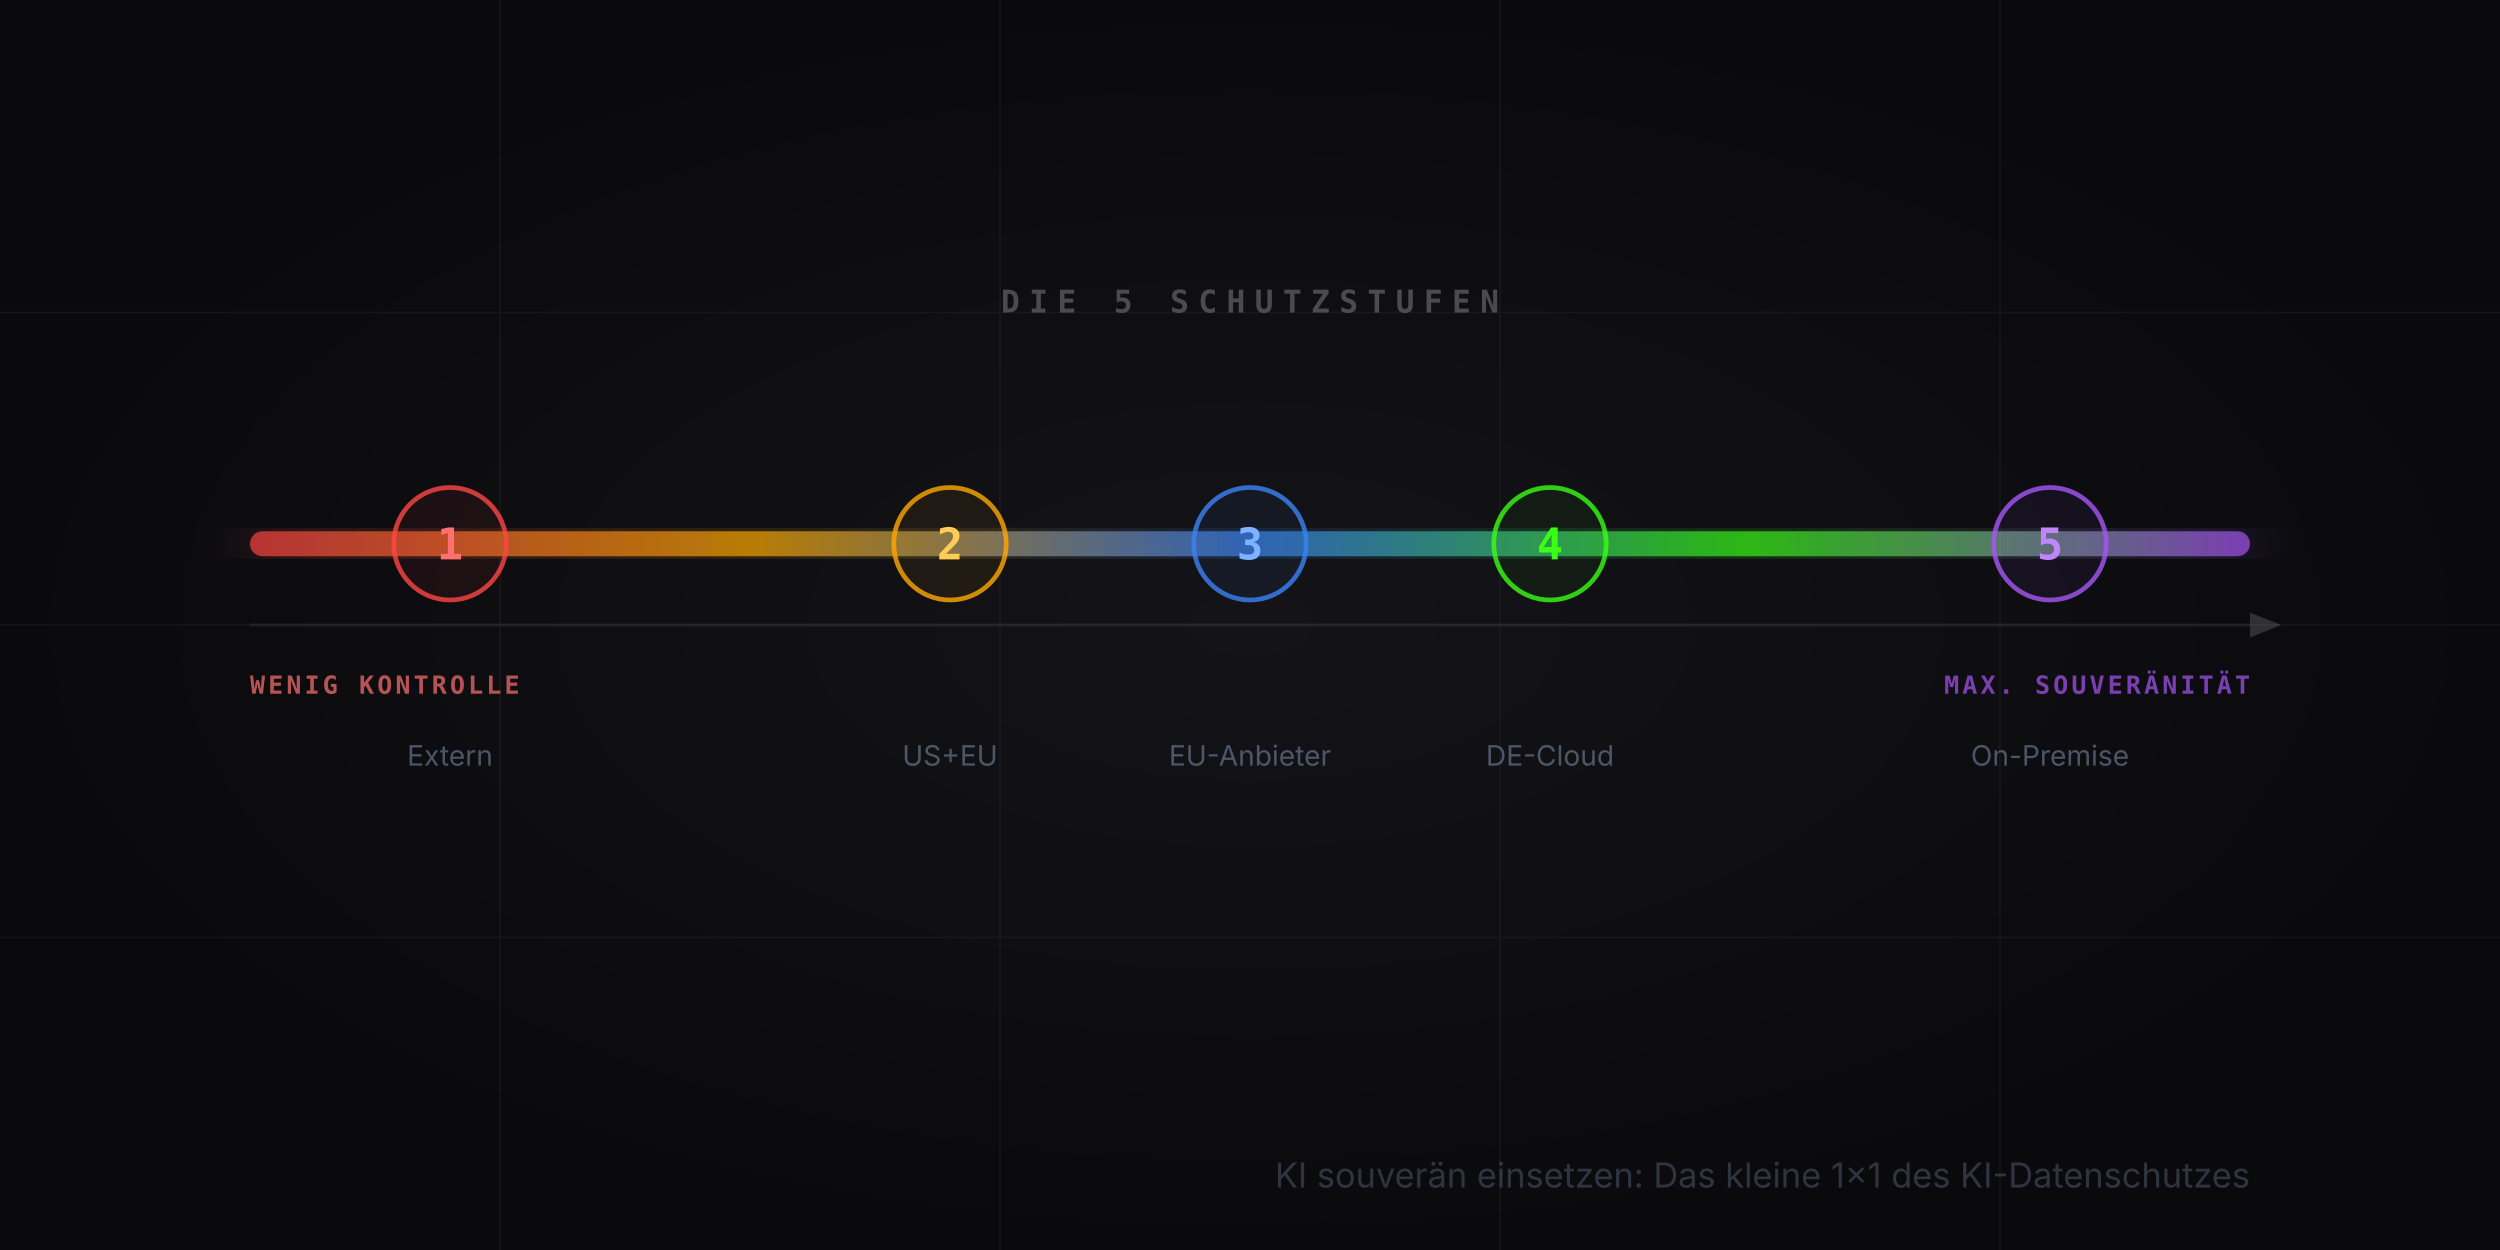
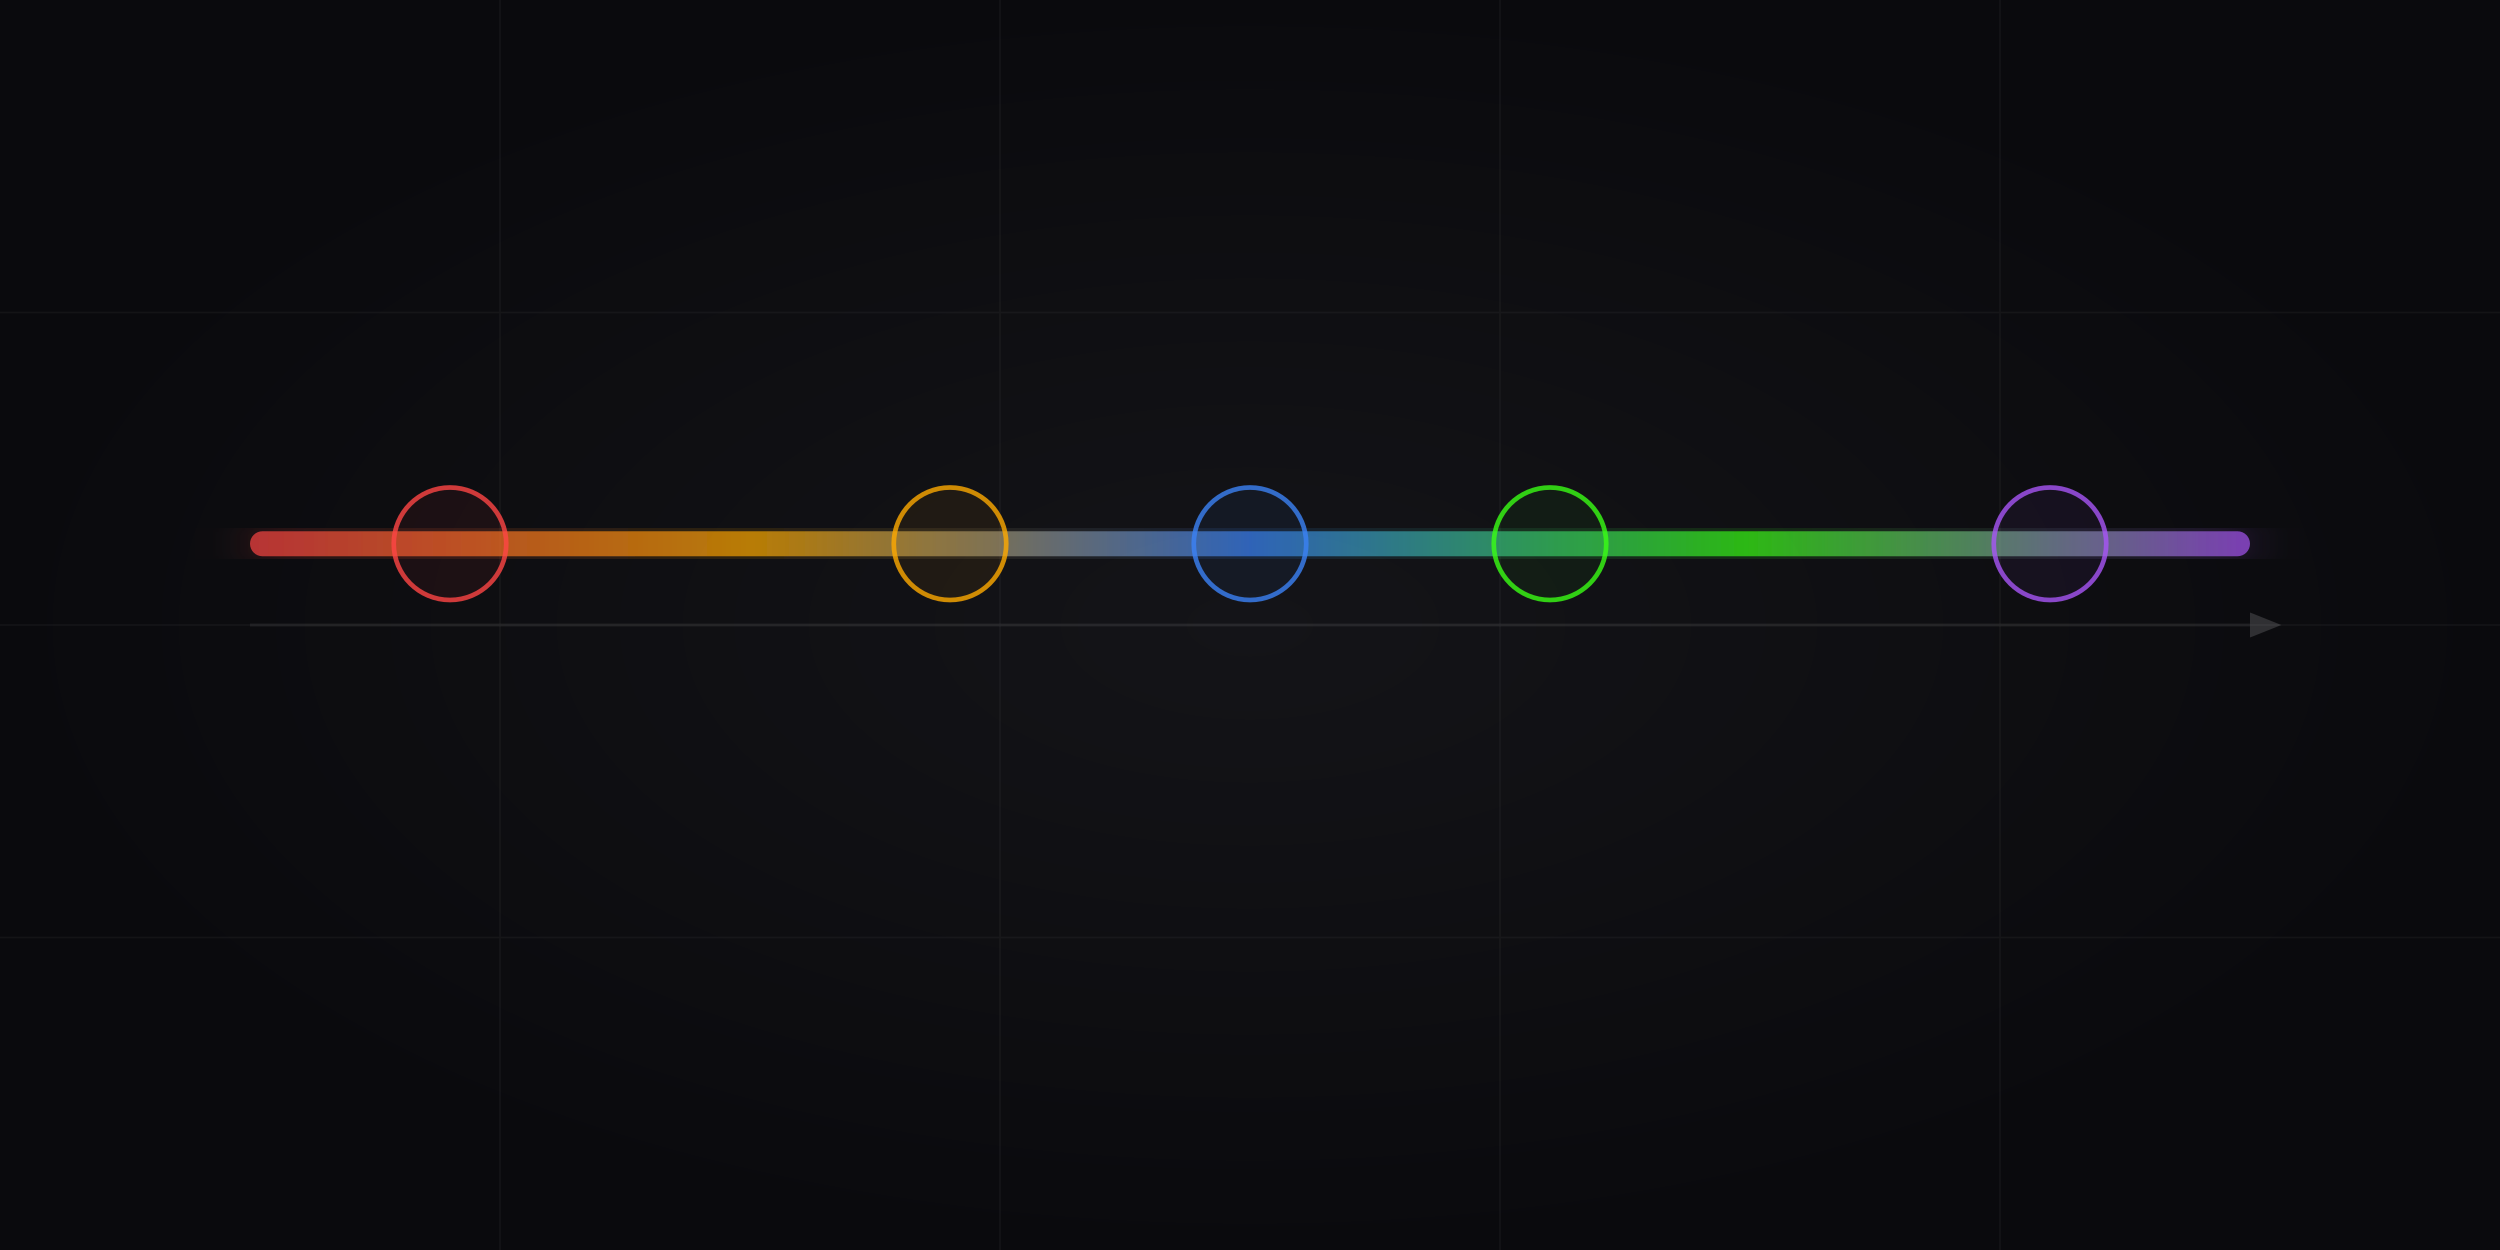
<svg xmlns="http://www.w3.org/2000/svg" viewBox="0 0 800 400" width="800" height="400">
  <defs>
    <radialGradient id="bg" cx="50%" cy="50%" r="50%">
      <stop offset="0%" stop-color="#141418" />
      <stop offset="100%" stop-color="#0a0a0d" />
    </radialGradient>
    <linearGradient id="spectrum" x1="0%" y1="0%" x2="100%" y2="0%">
      <stop offset="0%" stop-color="#ff4545" />
      <stop offset="25%" stop-color="#ffaa00" />
      <stop offset="50%" stop-color="#3b82f6" />
      <stop offset="75%" stop-color="#39ff14" />
      <stop offset="100%" stop-color="#a855f7" />
    </linearGradient>
    <filter id="glow">
      <feGaussianBlur stdDeviation="8" result="blur" />
      <feMerge>
        <feMergeNode in="blur" />
        <feMergeNode in="SourceGraphic" />
      </feMerge>
    </filter>
  </defs>
  <rect width="800" height="400" fill="url(#bg)" />
  <g opacity="0.04" stroke="#ffffff" stroke-width="0.5">
    <line x1="0" y1="100" x2="800" y2="100" />
    <line x1="0" y1="200" x2="800" y2="200" />
    <line x1="0" y1="300" x2="800" y2="300" />
    <line x1="160" y1="0" x2="160" y2="400" />
    <line x1="320" y1="0" x2="320" y2="400" />
    <line x1="480" y1="0" x2="480" y2="400" />
    <line x1="640" y1="0" x2="640" y2="400" />
  </g>
  <rect x="80" y="170" width="640" height="8" rx="4" fill="url(#spectrum)" opacity="0.7" filter="url(#glow)" />
  <circle cx="144" cy="174" r="18" fill="rgba(255,69,69,0.08)" stroke="#ff4545" stroke-width="1.5" opacity="0.8" />
-   <text x="144" y="179" text-anchor="middle" font-family="monospace" font-size="14" font-weight="800" fill="#ff7070">1</text>
  <circle cx="304" cy="174" r="18" fill="rgba(255,170,0,0.08)" stroke="#ffaa00" stroke-width="1.5" opacity="0.8" />
-   <text x="304" y="179" text-anchor="middle" font-family="monospace" font-size="14" font-weight="800" fill="#ffcc55">2</text>
  <circle cx="400" cy="174" r="18" fill="rgba(59,130,246,0.08)" stroke="#3b82f6" stroke-width="1.5" opacity="0.8" />
-   <text x="400" y="179" text-anchor="middle" font-family="monospace" font-size="14" font-weight="800" fill="#7eb3ff">3</text>
  <circle cx="496" cy="174" r="18" fill="rgba(57,255,20,0.06)" stroke="#39ff14" stroke-width="1.5" opacity="0.8" />
-   <text x="496" y="179" text-anchor="middle" font-family="monospace" font-size="14" font-weight="800" fill="#39ff14">4</text>
  <circle cx="656" cy="174" r="18" fill="rgba(168,85,247,0.08)" stroke="#a855f7" stroke-width="1.5" opacity="0.8" />
-   <text x="656" y="179" text-anchor="middle" font-family="monospace" font-size="14" font-weight="800" fill="#c084fc">5</text>
  <line x1="80" y1="200" x2="720" y2="200" stroke="rgba(255,255,255,0.06)" stroke-width="1" />
  <polygon points="720,196 730,200 720,204" fill="rgba(255,255,255,0.15)" />
-   <text x="80" y="222" font-family="monospace" font-size="8" font-weight="700" fill="#ff7070" letter-spacing="1" opacity="0.7">WENIG KONTROLLE</text>
-   <text x="720" y="222" text-anchor="end" font-family="monospace" font-size="8" font-weight="700" fill="#a855f7" letter-spacing="1" opacity="0.7">MAX. SOUVERÄNITÄT</text>
-   <text x="144" y="245" text-anchor="middle" font-family="-apple-system, sans-serif" font-size="9" fill="#64748b" opacity="0.7">Extern</text>
-   <text x="304" y="245" text-anchor="middle" font-family="-apple-system, sans-serif" font-size="9" fill="#64748b" opacity="0.7">US+EU</text>
-   <text x="400" y="245" text-anchor="middle" font-family="-apple-system, sans-serif" font-size="9" fill="#64748b" opacity="0.7">EU-Anbieter</text>
-   <text x="496" y="245" text-anchor="middle" font-family="-apple-system, sans-serif" font-size="9" fill="#64748b" opacity="0.7">DE-Cloud</text>
-   <text x="656" y="245" text-anchor="middle" font-family="-apple-system, sans-serif" font-size="9" fill="#64748b" opacity="0.7">On-Premise</text>
-   <text x="400" y="100" text-anchor="middle" font-family="monospace" font-size="10" font-weight="700" fill="#ffffff" letter-spacing="3" opacity="0.25">DIE 5 SCHUTZSTUFEN</text>
-   <text x="720" y="380" text-anchor="end" font-family="-apple-system, sans-serif" font-size="11" fill="#64748b" opacity="0.4">KI souverän einsetzen: Das kleine 1×1 des KI-Datenschutzes</text>
</svg>
